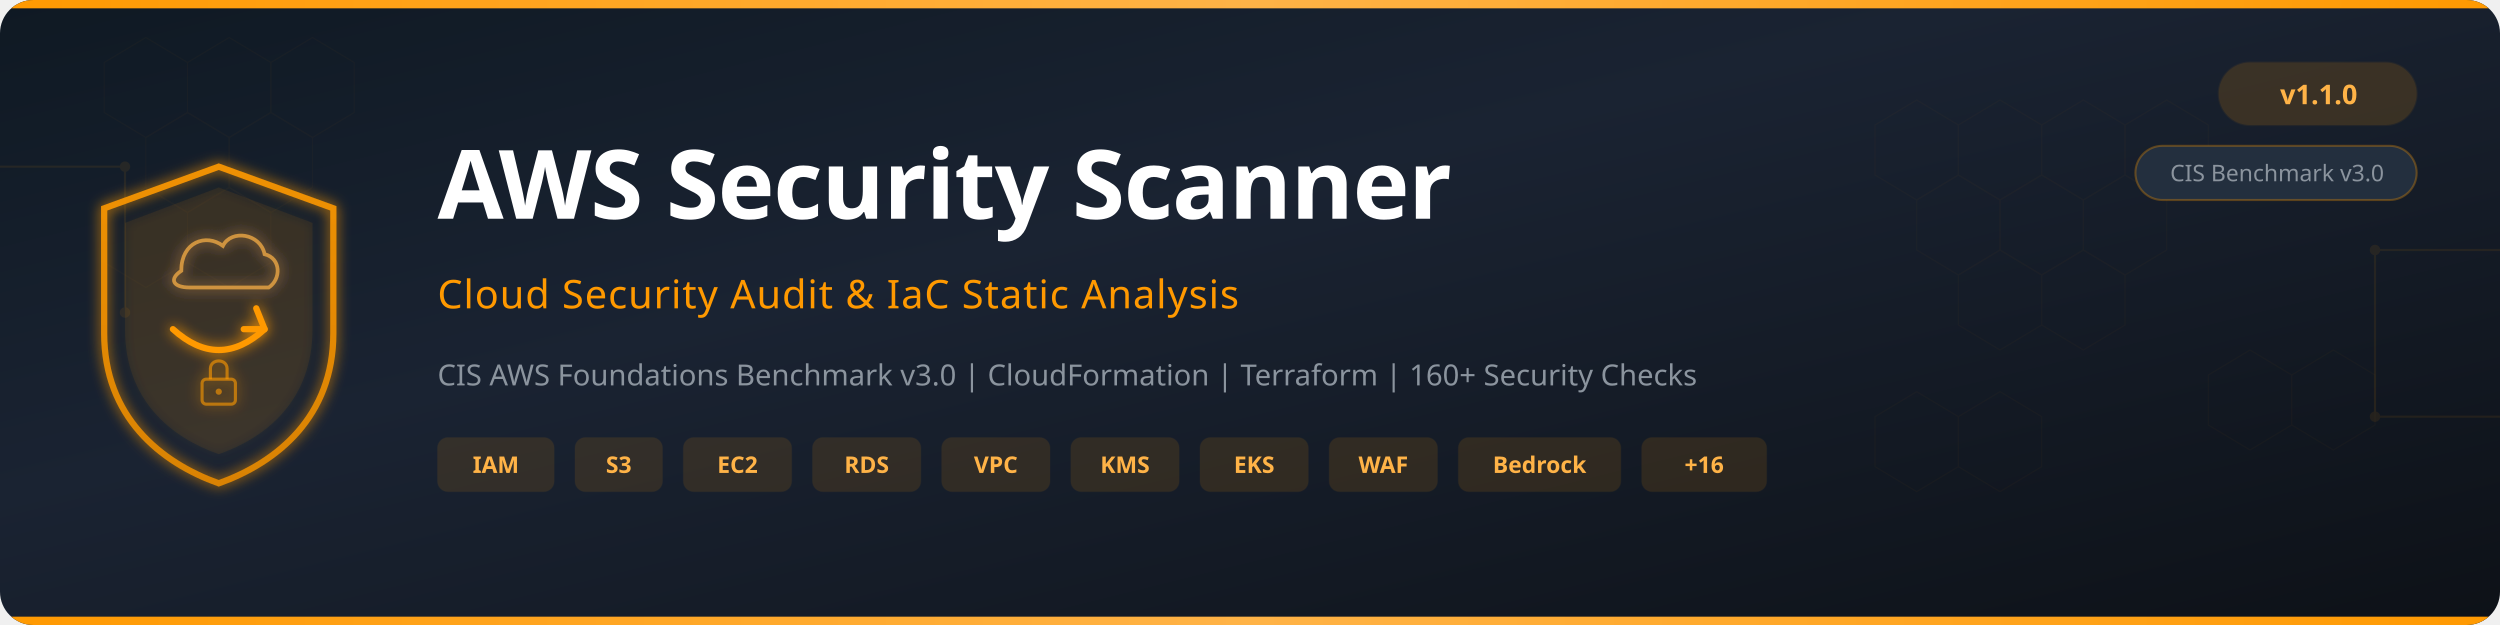
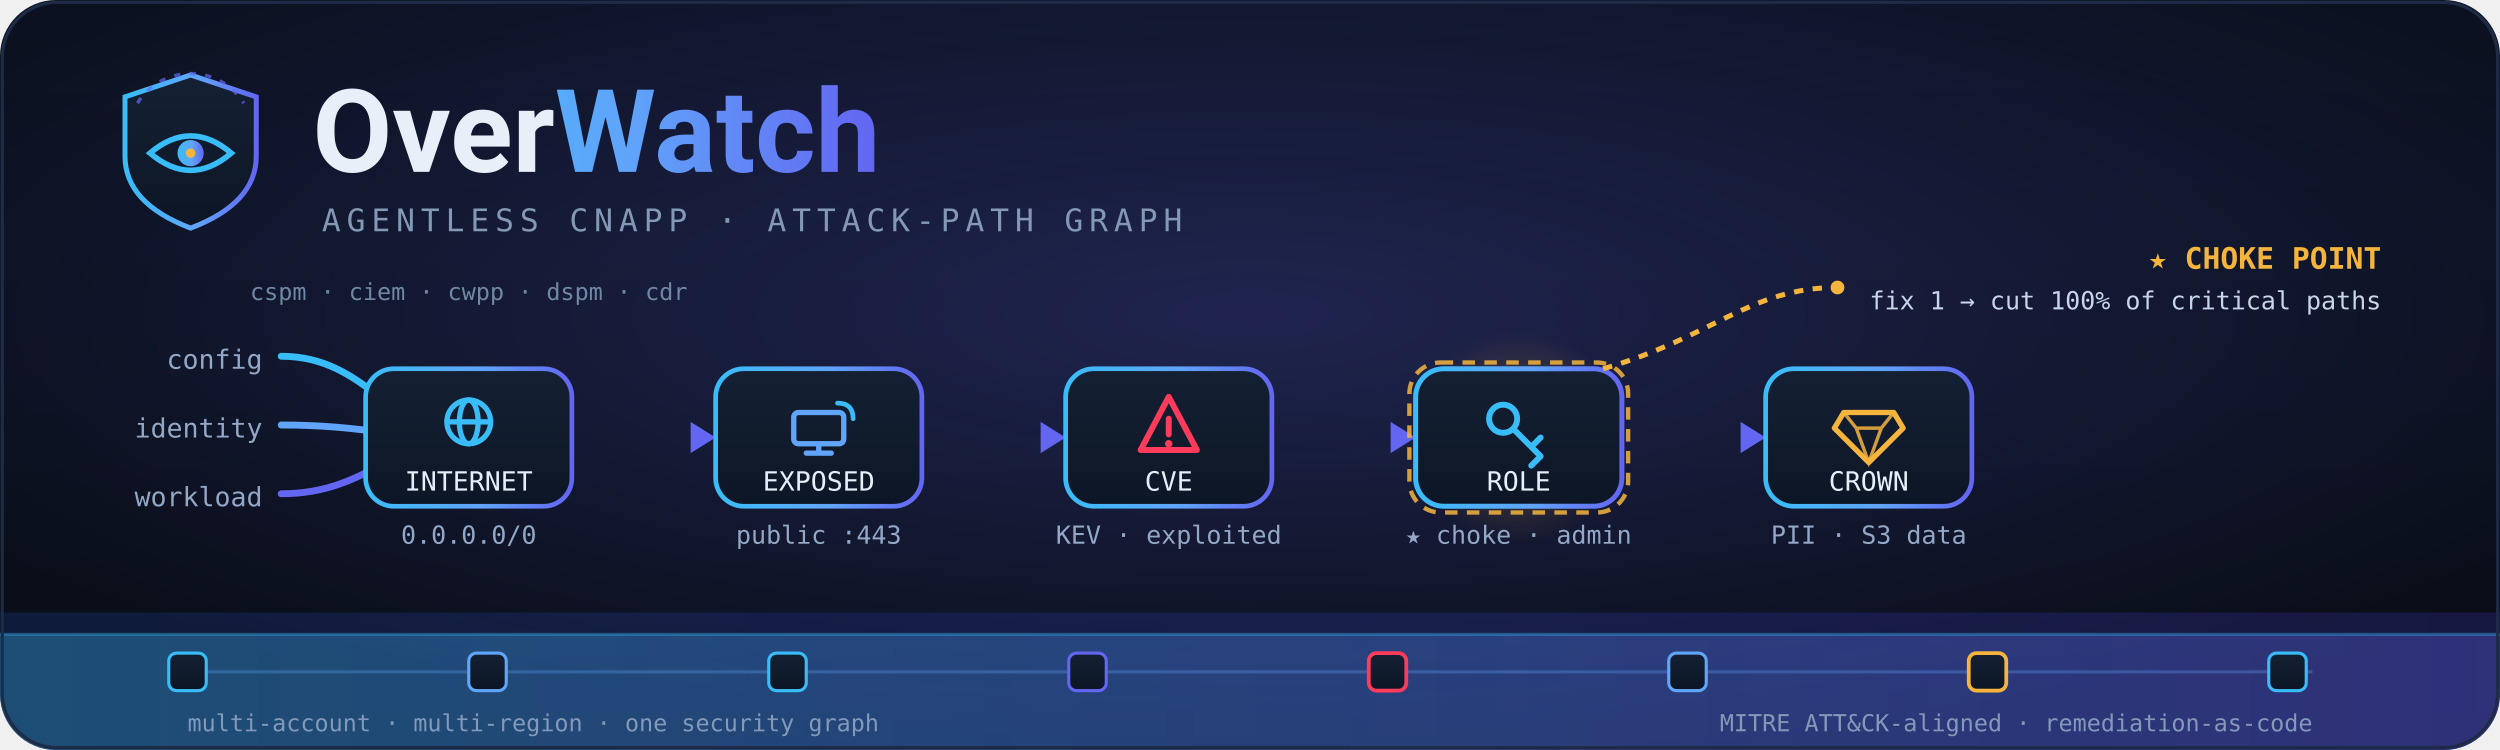
- <svg xmlns="http://www.w3.org/2000/svg" viewBox="0 0 1200 300">
+ <svg xmlns="http://www.w3.org/2000/svg" viewBox="0 0 800 240" width="800" height="240" role="img" aria-label="OverWatch — agentless AWS CNAPP: correlates internet to exposed workload to exploitable CVE to over-privileged role to crown-jewel data into ranked attack paths and choke points">
  <defs>
-     <linearGradient id="bg" x1="0%" y1="0%" x2="100%" y2="100%">
-       <stop offset="0%" style="stop-color:#0f1923" />
-       <stop offset="40%" style="stop-color:#1a2332" />
-       <stop offset="100%" style="stop-color:#0d1117" />
+     <linearGradient id="bg" x1="0" y1="0" x2="0" y2="1">
+       <stop offset="0" stop-color="#0b1120" />
+       <stop offset="1" stop-color="#080d16" />
    </linearGradient>
-     <linearGradient id="awsGrad" x1="0%" y1="0%" x2="100%" y2="100%">
-       <stop offset="0%" style="stop-color:#ff9900" />
-       <stop offset="100%" style="stop-color:#ffb347" />
+     <linearGradient id="accent" x1="0" y1="0" x2="1" y2="0">
+       <stop offset="0" stop-color="#38bdf8" />
+       <stop offset="0.55" stop-color="#60a5fa" />
+       <stop offset="1" stop-color="#6366f1" />
    </linearGradient>
-     <linearGradient id="shieldGrad" x1="0%" y1="0%" x2="0%" y2="100%">
-       <stop offset="0%" style="stop-color:#ff9900" />
-       <stop offset="100%" style="stop-color:#e68a00" />
+     <linearGradient id="conn" x1="0" y1="0" x2="1" y2="0">
+       <stop offset="0" stop-color="#38bdf8" />
+       <stop offset="1" stop-color="#6366f1" />
    </linearGradient>
-     <linearGradient id="accentLine" x1="0%" y1="0%" x2="100%" y2="0%">
-       <stop offset="0%" style="stop-color:#ff9900" />
-       <stop offset="50%" style="stop-color:#ffb347" />
-       <stop offset="100%" style="stop-color:#ff9900" />
+     <linearGradient id="node" x1="0" y1="0" x2="0" y2="1">
+       <stop offset="0" stop-color="#142033" />
+       <stop offset="1" stop-color="#0d1626" />
    </linearGradient>
-     <filter id="glow">
-       <feGaussianBlur stdDeviation="3" result="blur" />
-       <feMerge>
-         <feMergeNode in="blur" />
-         <feMergeNode in="SourceGraphic" />
-       </feMerge>
-     </filter>
-     <clipPath id="bannerClip">
-       <rect width="1200" height="300" rx="16" />
+     <linearGradient id="estate1" x1="0" y1="0" x2="1" y2="0">
+       <stop offset="0" stop-color="#38bdf8" stop-opacity="0.32" />
+       <stop offset="1" stop-color="#6366f1" stop-opacity="0.32" />
+     </linearGradient>
+     <linearGradient id="estate2" x1="0" y1="0" x2="1" y2="0">
+       <stop offset="0" stop-color="#1e3a8a" stop-opacity="0.30" />
+       <stop offset="1" stop-color="#3730a3" stop-opacity="0.30" />
+     </linearGradient>
+     <radialGradient id="glow" cx="0.5" cy="0.42" r="0.6">
+       <stop offset="0" stop-color="#6366f1" stop-opacity="0.24" />
+       <stop offset="1" stop-color="#6366f1" stop-opacity="0" />
+     </radialGradient>
+     <radialGradient id="chokeGlow" cx="0.5" cy="0.5" r="0.5">
+       <stop offset="0" stop-color="#f5b53d" stop-opacity="0.30" />
+       <stop offset="1" stop-color="#f5b53d" stop-opacity="0" />
+     </radialGradient>
+     <clipPath id="card">
+       <rect x="0" y="0" width="800" height="240" rx="18" />
    </clipPath>
+     <style>
+       .wm  { font-family: system-ui,-apple-system,Segoe UI,Roboto,sans-serif; }
+       .mono{ font-family: ui-monospace,SFMono-Regular,Menlo,Consolas,monospace; }
+       .cap { font-family: ui-monospace,SFMono-Regular,Menlo,Consolas,monospace; font-size: 8px; fill: #93a7c6; }
+       .nl  { font-family: ui-monospace,SFMono-Regular,Menlo,Consolas,monospace; font-size: 8.5px; fill: #e6eef9; }
+     </style>
  </defs>
-   <g clip-path="url(#bannerClip)">
-     <rect width="1200" height="300" rx="16" fill="url(#bg)" />
-     <g opacity="0.03" stroke="#ff9900" stroke-width="0.5" fill="none">
-       <path d="M50,30 L70,18 L90,30 L90,54 L70,66 L50,54 Z" />
-       <path d="M90,30 L110,18 L130,30 L130,54 L110,66 L90,54 Z" />
-       <path d="M130,30 L150,18 L170,30 L170,54 L150,66 L130,54 Z" />
-       <path d="M70,66 L90,54 L110,66 L110,90 L90,102 L70,90 Z" />
-       <path d="M110,66 L130,54 L150,66 L150,90 L130,102 L110,90 Z" />
-       <path d="M50,102 L70,90 L90,102 L90,126 L70,138 L50,126 Z" />
-       <path d="M90,102 L110,90 L130,102 L130,126 L110,138 L90,126 Z" />
-       <path d="M900,60 L920,48 L940,60 L940,84 L920,96 L900,84 Z" />
-       <path d="M940,60 L960,48 L980,60 L980,84 L960,96 L940,84 Z" />
-       <path d="M980,60 L1000,48 L1020,60 L1020,84 L1000,96 L980,84 Z" />
-       <path d="M1020,60 L1040,48 L1060,60 L1060,84 L1040,96 L1020,84 Z" />
-       <path d="M920,96 L940,84 L960,96 L960,120 L940,132 L920,120 Z" />
-       <path d="M960,96 L980,84 L1000,96 L1000,120 L980,132 L960,120 Z" />
-       <path d="M1000,96 L1020,84 L1040,96 L1040,120 L1020,132 L1000,120 Z" />
-       <path d="M940,132 L960,120 L980,132 L980,156 L960,168 L940,156 Z" />
-       <path d="M980,132 L1000,120 L1020,132 L1020,156 L1000,168 L980,156 Z" />
-       <path d="M900,200 L920,188 L940,200 L940,224 L920,236 L900,224 Z" />
-       <path d="M940,200 L960,188 L980,200 L980,224 L960,236 L940,224 Z" />
-       <path d="M1060,180 L1080,168 L1100,180 L1100,204 L1080,216 L1060,204 Z" />
-       <path d="M1100,180 L1120,168 L1140,180 L1140,204 L1120,216 L1100,204 Z" />
+   <g clip-path="url(#card)">
+     <rect x="0" y="0" width="800" height="240" fill="url(#bg)" />
+     <rect x="0" y="0" width="800" height="240" fill="url(#glow)" />
+     <g transform="translate(40,46)">
+       <path d="M0 -15 L21 -22 L42 -15 L42 4 Q42 19 21 27 Q0 19 0 4 Z" fill="url(#node)" stroke="url(#accent)" stroke-width="1.6" />
+       <path d="M8 3 Q21 -8 34 3 Q21 14 8 3 Z" fill="none" stroke="#38bdf8" stroke-width="1.8" />
+       <circle cx="21" cy="3" r="4.2" fill="url(#accent)" />
+       <circle cx="21" cy="3" r="1.5" fill="#f5b53d" />
+       <path d="M4 -13 A20 20 0 0 1 38 -13" fill="none" stroke="#6366f1" stroke-width="1.1" stroke-dasharray="2 3" opacity="0.7" />
+       <text x="60" y="9" class="wm" font-size="37" font-weight="700" fill="#e8eff8">Over<tspan fill="url(#accent)">Watch</tspan>
+       </text>
+       <text x="63" y="28" class="mono" font-size="10" letter-spacing="1.9" fill="#8298b4">AGENTLESS  CNAPP  ·  ATTACK-PATH  GRAPH</text>
    </g>
-     <rect x="0" y="0" width="1200" height="4" fill="url(#accentLine)" />
-     <g stroke="#ff9900" stroke-width="1" opacity="0.08">
-       <line x1="0" y1="80" x2="60" y2="80" />
-       <circle cx="60" cy="80" r="2" fill="#ff9900" />
-       <line x1="60" y1="80" x2="60" y2="150" />
-       <circle cx="60" cy="150" r="2" fill="#ff9900" />
-       <line x1="1140" y1="120" x2="1200" y2="120" />
-       <circle cx="1140" cy="120" r="2" fill="#ff9900" />
-       <line x1="1140" y1="120" x2="1140" y2="200" />
-       <circle cx="1140" cy="200" r="2" fill="#ff9900" />
-       <line x1="1140" y1="200" x2="1200" y2="200" />
+     <g class="mono" font-size="8.5" fill="#93a7c6" text-anchor="end">
+       <text x="84" y="118">config</text>
+       <text x="84" y="140">identity</text>
+       <text x="84" y="162">workload</text>
    </g>
-     <g transform="translate(105, 150)" filter="url(#glow)">
-       <path d="M0,-70 L55,-50 L55,10 C55,50 28,72 0,82 C-28,72 -55,50 -55,10 L-55,-50 Z" fill="none" stroke="url(#shieldGrad)" stroke-width="3" opacity="0.9" />
-       <path d="M0,-60 L45,-43 L45,8 C45,42 23,60 0,68 C-23,60 -45,42 -45,8 L-45,-43 Z" fill="#ff9900" opacity="0.08" />
-       <path d="M-22,8 Q0,28 22,8" fill="none" stroke="#ff9900" stroke-width="3" stroke-linecap="round" />
-       <path d="M12,8 L22,8 L18,-2" fill="none" stroke="#ff9900" stroke-width="3" stroke-linecap="round" stroke-linejoin="round" />
-       <path d="M-18,-20 C-18,-34 -6,-38 2,-32 C6,-40 20,-38 22,-28 C30,-26 30,-16 24,-12 L-14,-12 C-22,-12 -24,-16 -18,-20 Z" fill="none" stroke="#ffb347" stroke-width="1.8" opacity="0.7" />
-       <rect x="-8" y="32" width="16" height="12" rx="2" fill="none" stroke="#ff9900" stroke-width="1.5" opacity="0.6" />
-       <path d="M-4,32 L-4,27 C-4,22 4,22 4,27 L4,32" fill="none" stroke="#ff9900" stroke-width="1.5" opacity="0.6" />
-       <circle cx="0" cy="38" r="1.5" fill="#ff9900" opacity="0.6" />
+     <g fill="none" stroke-width="2.2" stroke-linecap="round">
+       <path d="M90 114 C118 114 126 140 150 140" stroke="#38bdf8" />
+       <path d="M90 136 C116 136 124 140 150 140" stroke="#60a5fa" />
+       <path d="M90 158 C118 158 126 140 150 140" stroke="#6366f1" />
    </g>
-     <text x="210" y="105" font-family="'Segoe UI', system-ui, -apple-system, sans-serif" font-size="46" font-weight="700" fill="#ffffff" letter-spacing="-0.5">
-       AWS Security Scanner
-     </text>
-     <text x="210" y="148" font-family="'Segoe UI', system-ui, -apple-system, sans-serif" font-size="19" fill="#ff9900" letter-spacing="0.5" font-weight="500">
-       Cloud Security Audit &amp; IaC Static Analysis
-     </text>
-     <text x="210" y="185" font-family="'Segoe UI', system-ui, -apple-system, sans-serif" font-size="14" fill="#8b949e">
-       CIS AWS Foundations Benchmark v3.0 | CloudFormation | Terraform | 160+ Security Checks
-     </text>
-     <g transform="translate(210, 210)">
-       <rect x="0" y="0" width="56" height="26" rx="5" fill="#ff9900" opacity="0.12" stroke="#ff9900" stroke-width="0.5" stroke-opacity="0.3" />
-       <text x="28" y="17" font-family="'Segoe UI', monospace" font-size="11" fill="#ffb347" text-anchor="middle" font-weight="600">IAM</text>
-       <rect x="66" y="0" width="42" height="26" rx="5" fill="#ff9900" opacity="0.12" stroke="#ff9900" stroke-width="0.5" stroke-opacity="0.3" />
-       <text x="87" y="17" font-family="'Segoe UI', monospace" font-size="11" fill="#ffb347" text-anchor="middle" font-weight="600">S3</text>
-       <rect x="118" y="0" width="52" height="26" rx="5" fill="#ff9900" opacity="0.12" stroke="#ff9900" stroke-width="0.5" stroke-opacity="0.3" />
-       <text x="144" y="17" font-family="'Segoe UI', monospace" font-size="11" fill="#ffb347" text-anchor="middle" font-weight="600">EC2</text>
-       <rect x="180" y="0" width="52" height="26" rx="5" fill="#ff9900" opacity="0.12" stroke="#ff9900" stroke-width="0.5" stroke-opacity="0.3" />
-       <text x="206" y="17" font-family="'Segoe UI', monospace" font-size="11" fill="#ffb347" text-anchor="middle" font-weight="600">RDS</text>
-       <rect x="242" y="0" width="52" height="26" rx="5" fill="#ff9900" opacity="0.12" stroke="#ff9900" stroke-width="0.5" stroke-opacity="0.3" />
-       <text x="268" y="17" font-family="'Segoe UI', monospace" font-size="11" fill="#ffb347" text-anchor="middle" font-weight="600">VPC</text>
-       <rect x="304" y="0" width="52" height="26" rx="5" fill="#ff9900" opacity="0.12" stroke="#ff9900" stroke-width="0.5" stroke-opacity="0.3" />
-       <text x="330" y="17" font-family="'Segoe UI', monospace" font-size="11" fill="#ffb347" text-anchor="middle" font-weight="600">KMS</text>
-       <rect x="366" y="0" width="52" height="26" rx="5" fill="#ff9900" opacity="0.12" stroke="#ff9900" stroke-width="0.5" stroke-opacity="0.3" />
-       <text x="392" y="17" font-family="'Segoe UI', monospace" font-size="11" fill="#ffb347" text-anchor="middle" font-weight="600">EKS</text>
-       <rect x="428" y="0" width="52" height="26" rx="5" fill="#ff9900" opacity="0.12" stroke="#ff9900" stroke-width="0.5" stroke-opacity="0.3" />
-       <text x="454" y="17" font-family="'Segoe UI', monospace" font-size="11" fill="#ffb347" text-anchor="middle" font-weight="600">WAF</text>
-       <rect x="490" y="0" width="78" height="26" rx="5" fill="#ff9900" opacity="0.12" stroke="#ff9900" stroke-width="0.5" stroke-opacity="0.3" />
-       <text x="529" y="17" font-family="'Segoe UI', monospace" font-size="11" fill="#ffb347" text-anchor="middle" font-weight="600">Bedrock</text>
-       <rect x="578" y="0" width="60" height="26" rx="5" fill="#ff9900" opacity="0.12" stroke="#ff9900" stroke-width="0.5" stroke-opacity="0.3" />
-       <text x="608" y="17" font-family="'Segoe UI', monospace" font-size="11" fill="#ffb347" text-anchor="middle" font-weight="600">+16</text>
+     <text class="mono" x="150" y="96" font-size="7.5" fill="#6f88a3" text-anchor="middle">cspm · ciem · cwpp · dspm · cdr</text>
+     <g stroke="url(#conn)" stroke-width="3" fill="none">
+       <line x1="184" y1="140" x2="226" y2="140" />
+       <line x1="296" y1="140" x2="338" y2="140" />
+       <line x1="408" y1="140" x2="450" y2="140" />
+       <line x1="520" y1="140" x2="562" y2="140" />
    </g>
-     <g transform="translate(1065, 30)">
-       <rect x="0" y="0" width="95" height="30" rx="15" fill="#ff9900" opacity="0.15" stroke="#ff9900" stroke-width="1" stroke-opacity="0.4" />
-       <text x="48" y="20" font-family="'Segoe UI', monospace" font-size="13" fill="#ffb347" text-anchor="middle" font-weight="700">v1.1.0</text>
+     <g fill="#6366f1">
+       <polygon points="229,140 221,135 221,145" />
+       <polygon points="341,140 333,135 333,145" />
+       <polygon points="453,140 445,135 445,145" />
+       <polygon points="565,140 557,135 557,145" />
    </g>
-     <g transform="translate(1025, 70)">
-       <rect x="0" y="0" width="135" height="26" rx="13" fill="#232f3e" stroke="#ff9900" stroke-width="1" stroke-opacity="0.3" />
-       <text x="68" y="17" font-family="'Segoe UI', sans-serif" font-size="11" fill="#8b949e" text-anchor="middle">CIS Benchmark v3.0</text>
+     <g text-anchor="middle">
+       <g transform="translate(150,140)">
+         <rect x="-33" y="-22" width="66" height="44" rx="9" fill="url(#node)" stroke="url(#accent)" stroke-width="1.5" />
+         <g fill="none" stroke="#38bdf8" stroke-width="1.7">
+           <circle cx="0" cy="-5" r="7" />
+           <ellipse cx="0" cy="-5" rx="3" ry="7" />
+           <line x1="-7" y1="-5" x2="7" y2="-5" />
+         </g>
+         <text x="0" y="17" class="nl">INTERNET</text>
+         <text x="0" y="34" class="cap">0.0.0.0/0</text>
+       </g>
+       <g transform="translate(262,140)">
+         <rect x="-33" y="-22" width="66" height="44" rx="9" fill="url(#node)" stroke="url(#accent)" stroke-width="1.5" />
+         <rect x="-8" y="-8" width="16" height="10" rx="1.5" fill="none" stroke="#60a5fa" stroke-width="1.7" />
+         <line x1="0" y1="2" x2="0" y2="5" stroke="#60a5fa" stroke-width="1.7" />
+         <line x1="-4" y1="5" x2="4" y2="5" stroke="#60a5fa" stroke-width="1.7" stroke-linecap="round" />
+         <path d="M6 -11 Q11 -11 11 -6" fill="none" stroke="#38bdf8" stroke-width="1.5" stroke-linecap="round" />
+         <text x="0" y="17" class="nl">EXPOSED</text>
+         <text x="0" y="34" class="cap">public :443</text>
+       </g>
+       <g transform="translate(374,140)">
+         <rect x="-33" y="-22" width="66" height="44" rx="9" fill="url(#node)" stroke="url(#accent)" stroke-width="1.5" />
+         <path d="M0 -13 L9 4 L-9 4 Z" fill="none" stroke="#ff3b5c" stroke-width="1.9" stroke-linejoin="round" />
+         <line x1="0" y1="-6" x2="0" y2="-1" stroke="#ff3b5c" stroke-width="1.9" stroke-linecap="round" />
+         <circle cx="0" cy="2" r="1.2" fill="#ff3b5c" />
+         <text x="0" y="17" class="nl" fill="#ffd7de">CVE</text>
+         <text x="0" y="34" class="cap" fill="#ff6b85">KEV · exploited</text>
+       </g>
+       <g transform="translate(486,140)">
+         <circle cx="0" cy="0" r="34" fill="url(#chokeGlow)" />
+         <rect x="-35" y="-24" width="70" height="48" rx="10" fill="none" stroke="#f5b53d" stroke-width="1.4" stroke-dasharray="4 3" opacity="0.85" />
+         <rect x="-33" y="-22" width="66" height="44" rx="9" fill="url(#node)" stroke="url(#accent)" stroke-width="1.6" />
+         <circle cx="-5" cy="-6" r="4.5" fill="none" stroke="#38bdf8" stroke-width="1.9" />
+         <path d="M-1.6 -2.6 L7 6 M4 3 L7 0 M7 6 L4 9" fill="none" stroke="#38bdf8" stroke-width="1.9" stroke-linecap="round" stroke-linejoin="round" />
+         <text x="0" y="17" class="nl">ROLE</text>
+         <text x="0" y="34" class="cap" fill="#f5b53d">★ choke · admin</text>
+       </g>
+       <g transform="translate(598,140)">
+         <rect x="-33" y="-22" width="66" height="44" rx="9" fill="url(#node)" stroke="url(#accent)" stroke-width="1.5" />
+         <path d="M-8 -8 L8 -8 L11 -3 L0 8 L-11 -3 Z" fill="none" stroke="#f5b53d" stroke-width="1.7" stroke-linejoin="round" />
+         <path d="M-8 -8 L-4 -3 L4 -3 L8 -8 M-4 -3 L0 8 L4 -3" fill="none" stroke="#f5b53d" stroke-width="1.1" opacity="0.85" />
+         <text x="0" y="17" class="nl">CROWN</text>
+         <text x="0" y="34" class="cap" fill="#f7cd7d">PII · S3 data</text>
+       </g>
    </g>
-     <rect x="0" y="296" width="1200" height="4" fill="url(#accentLine)" />
+     <path d="M513 118 C548 108 560 92 588 92" fill="none" stroke="#f5b53d" stroke-width="1.6" stroke-dasharray="3 3" />
+     <circle cx="588" cy="92" r="2.2" fill="#f5b53d" />
+     <g text-anchor="end">
+       <text class="mono" x="762" y="86" font-size="9.5" font-weight="700" fill="#f5b53d">★ CHOKE POINT</text>
+       <text class="mono" x="762" y="99" font-size="8" fill="#c9d6ea">fix 1 → cut 100% of critical paths</text>
+     </g>
+     <g transform="translate(0,190)">
+       <path d="M0 6 H800 V50 H0 Z" fill="url(#estate2)" />
+       <path d="M0 13 H800 V50 H0 Z" fill="url(#estate1)" />
+       <line x1="0" y1="13" x2="800" y2="13" stroke="#38bdf8" stroke-width="1" opacity="0.35" />
+       <line x1="60" y1="25" x2="740" y2="25" stroke="#60a5fa" stroke-width="1" opacity="0.30" />
+       <g>
+         <rect x="54" y="19" width="12" height="12" rx="2.5" fill="url(#node)" stroke="#38bdf8" stroke-width="1" />
+         <rect x="150" y="19" width="12" height="12" rx="2.5" fill="url(#node)" stroke="#60a5fa" stroke-width="1" />
+         <rect x="246" y="19" width="12" height="12" rx="2.5" fill="url(#node)" stroke="#38bdf8" stroke-width="1" />
+         <rect x="342" y="19" width="12" height="12" rx="2.5" fill="url(#node)" stroke="#6366f1" stroke-width="1" />
+         <rect x="438" y="19" width="12" height="12" rx="2.5" fill="url(#node)" stroke="#ff3b5c" stroke-width="1.2" />
+         <rect x="534" y="19" width="12" height="12" rx="2.5" fill="url(#node)" stroke="#60a5fa" stroke-width="1" />
+         <rect x="630" y="19" width="12" height="12" rx="2.5" fill="url(#node)" stroke="#f5b53d" stroke-width="1.2" />
+         <rect x="726" y="19" width="12" height="12" rx="2.5" fill="url(#node)" stroke="#38bdf8" stroke-width="1" />
+       </g>
+       <text class="mono" x="60" y="44" font-size="7.5" fill="#8399ba">multi-account · multi-region · one security graph</text>
+       <text class="mono" x="740" y="44" font-size="7.5" fill="#8399ba" text-anchor="end">MITRE ATT&amp;CK-aligned · remediation-as-code</text>
+     </g>
  </g>
+   <rect x="0.75" y="0.75" width="798.5" height="238.5" rx="17.5" fill="none" stroke="#1e2b47" />
</svg>
